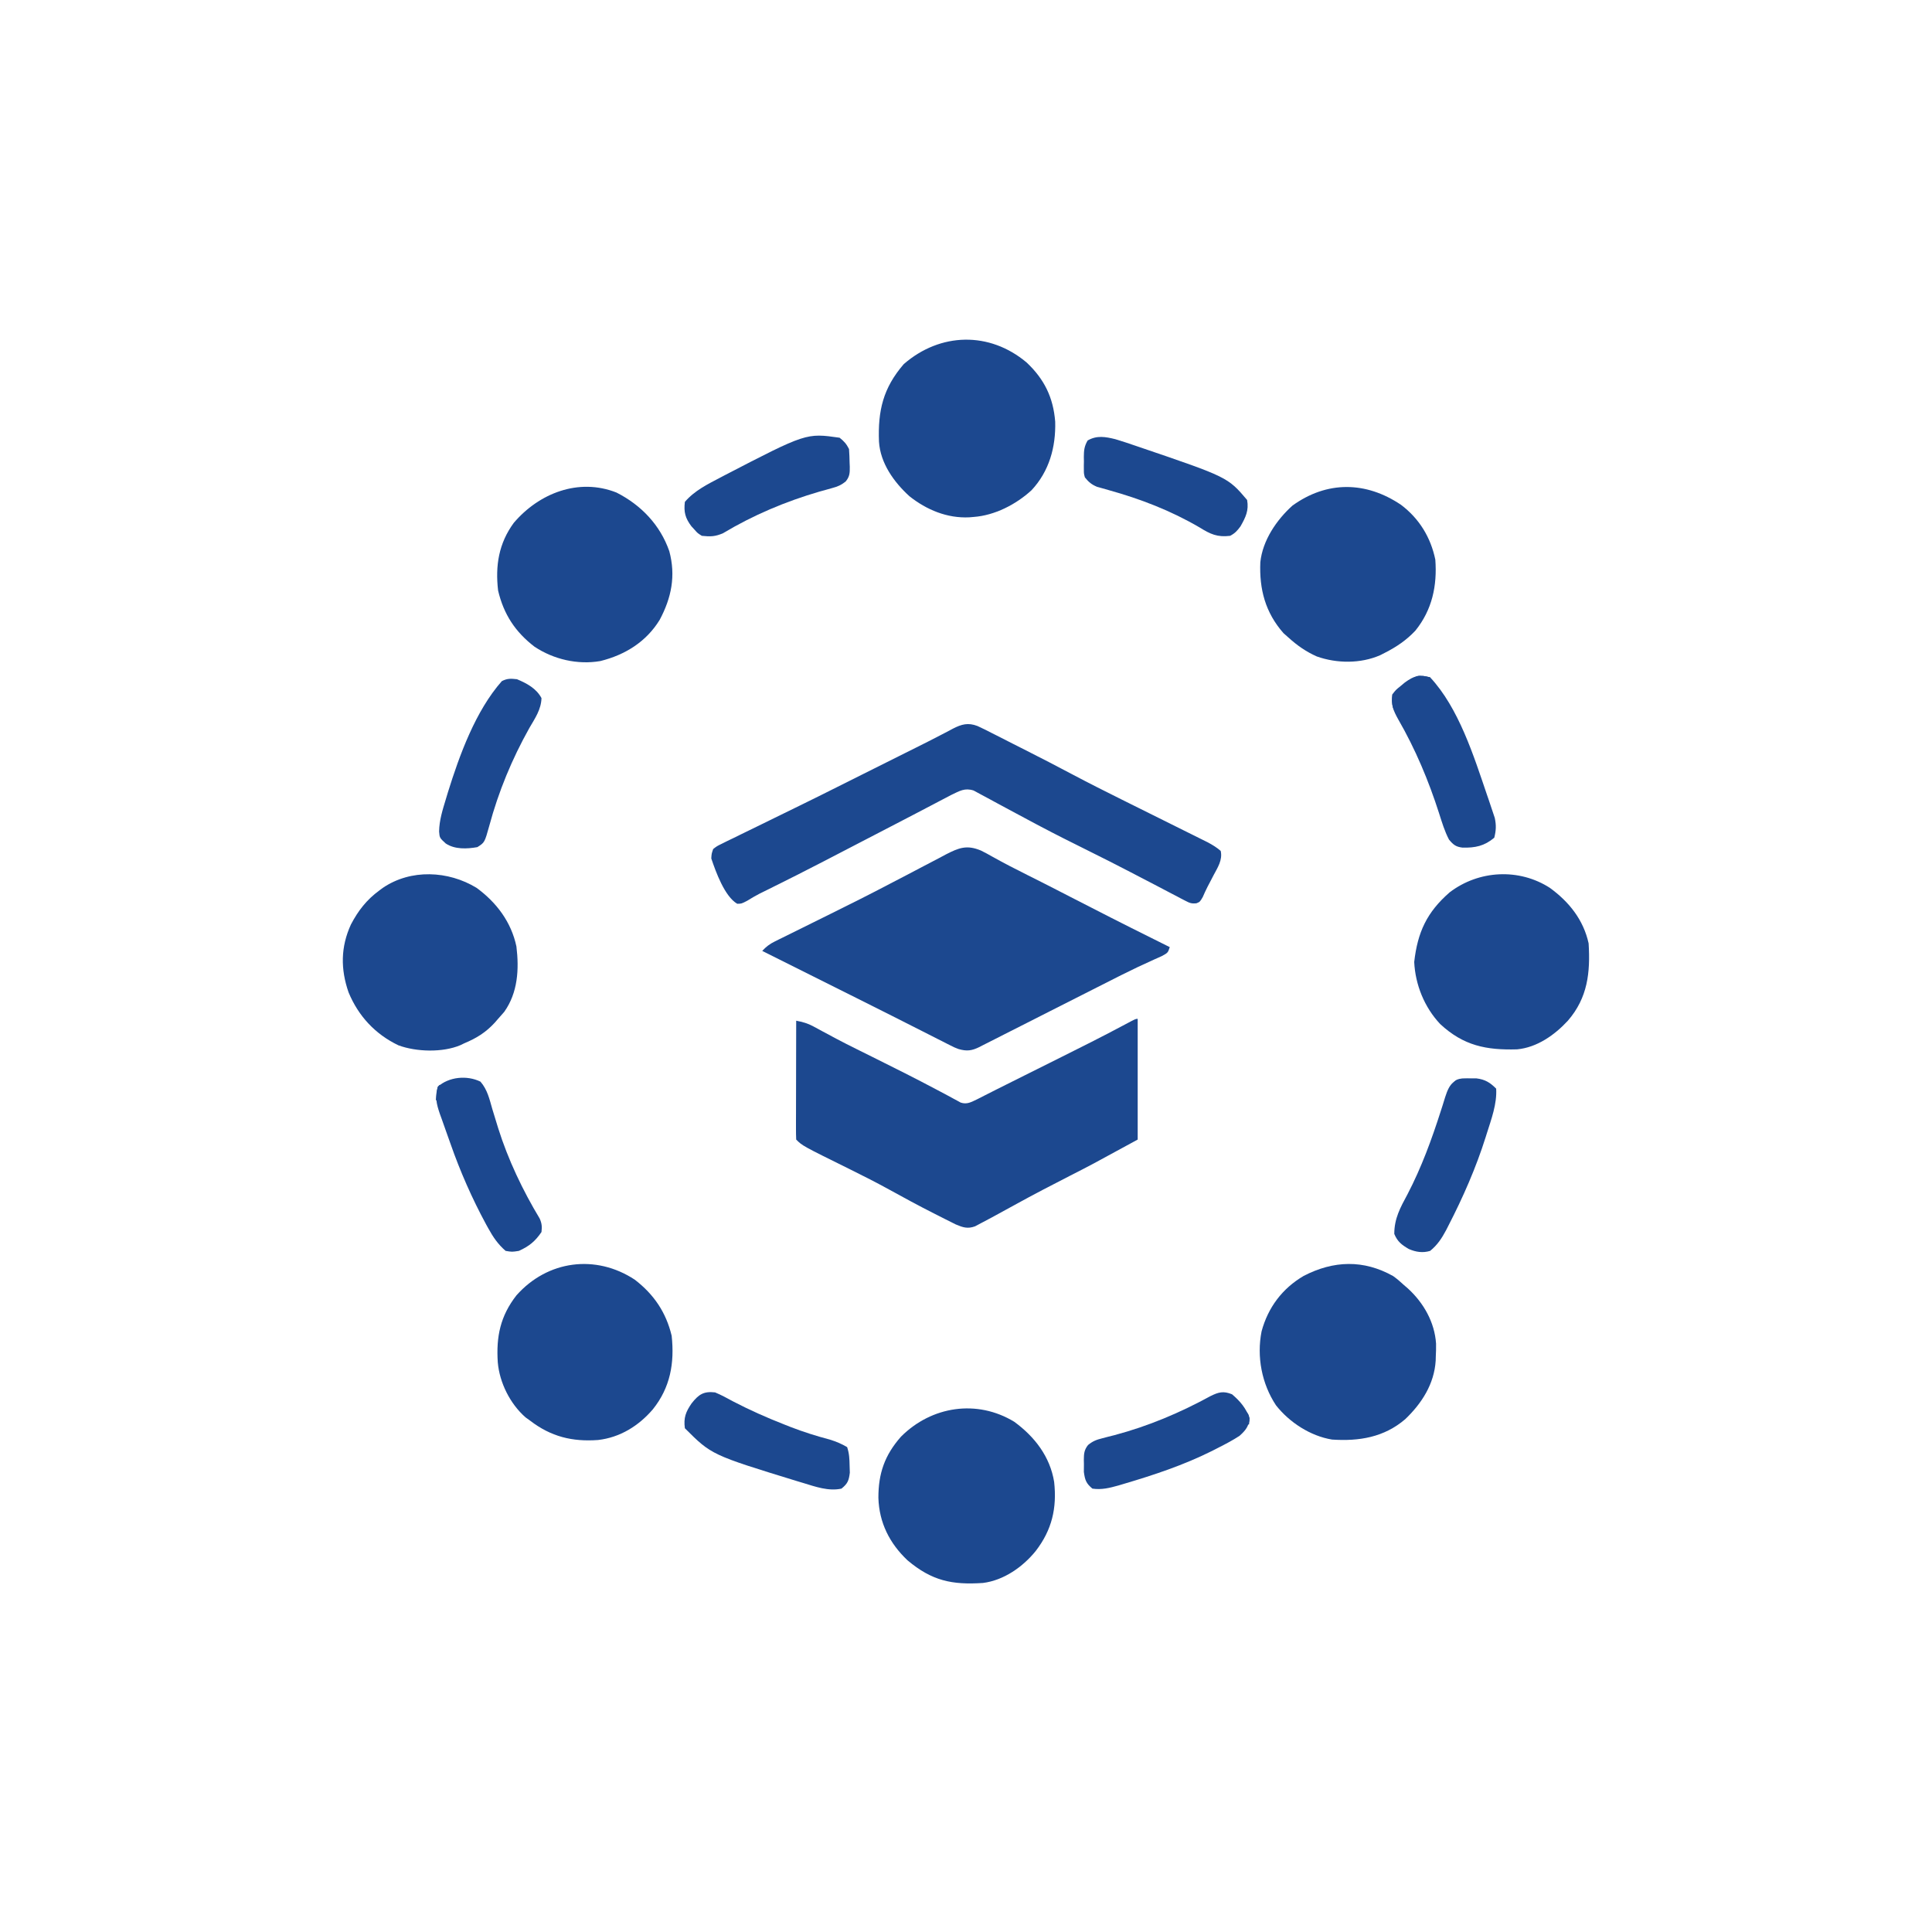
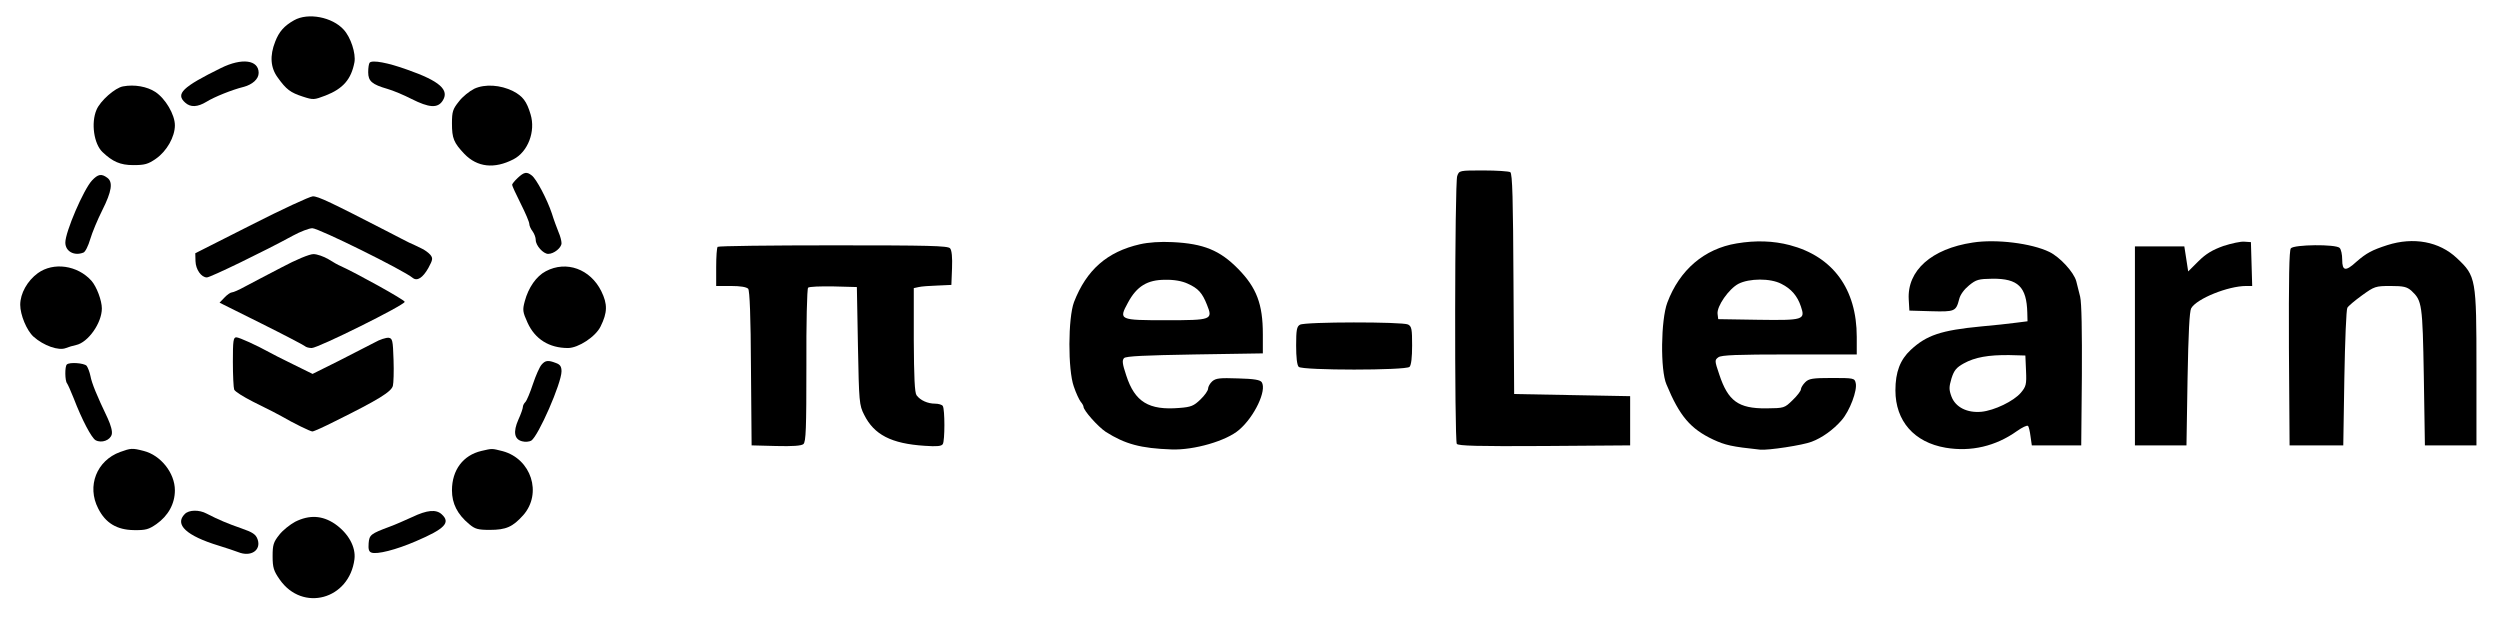
- <svg xmlns="http://www.w3.org/2000/svg" height="1024" version="1.1" width="1024">
-   <path d="M0 0 C337.92 0 675.84 0 1024 0 C1024 337.92 1024 675.84 1024 1024 C686.08 1024 348.16 1024 0 1024 C0 686.08 0 348.16 0 0 Z " fill="none" transform="translate(0,0)" />
-   <path d="M0 0 C0.82 0.615 1.64 1.23 2.484 1.863 C17.436 13.448 30.976 27.648 42 43 C43.158 44.576 43.158 44.576 44.34 46.184 C50.243 54.428 55.209 63.077 60 72 C60.607 73.107 61.214 74.215 61.84 75.355 C87.477 124.014 90.991 183.605 75.039 235.801 C65.753 264.697 51.899 291.012 32 314 C31.306 314.804 30.613 315.609 29.898 316.438 C20.054 327.607 9.685 337.82 -2.269 346.709 C-3.934 347.951 -5.578 349.216 -7.223 350.484 C-23.119 362.523 -41.23 371.429 -60 378 C-60.877 378.308 -61.753 378.616 -62.657 378.933 C-99.135 391.456 -140.238 395.205 -178 386 C-179.296 385.695 -179.296 385.695 -180.619 385.384 C-186.126 384.073 -191.571 382.601 -197 381 C-198.024 380.706 -199.047 380.412 -200.102 380.109 C-253.565 363.543 -299.096 323.154 -325 274 C-325.394 273.26 -325.788 272.52 -326.193 271.758 C-352.139 222.29 -357.414 162.842 -341.234 109.475 C-323.436 53.158 -284.405 5.637 -231.891 -21.688 C-157.776 -59.186 -65.617 -51.779 0 0 Z " fill="none" transform="translate(645,340)" />
-   <path d="M0 0 C2.069 1.004 4.056 2.1 6.051 3.243 C12.116 6.629 18.262 9.811 24.482 12.901 C29.799 15.546 35.091 18.235 40.371 20.95 C41.165 21.358 41.959 21.766 42.777 22.186 C44.409 23.026 46.041 23.865 47.672 24.705 C61.726 31.935 75.796 39.124 89.957 46.141 C93.326 47.813 96.688 49.497 100.051 51.18 C99.051 54.18 99.051 54.18 95.797 55.942 C94.366 56.595 92.929 57.236 91.489 57.868 C85.861 60.388 80.304 63.024 74.792 65.789 C73.745 66.313 73.745 66.313 72.677 66.848 C66.244 70.075 59.828 73.336 53.415 76.601 C47.91 79.402 42.398 82.187 36.885 84.971 C32.714 87.077 28.547 89.189 24.386 91.314 C20.316 93.393 16.238 95.456 12.154 97.508 C10.61 98.288 9.069 99.073 7.53 99.864 C5.39 100.963 3.241 102.042 1.088 103.116 C0.461 103.444 -0.165 103.772 -0.811 104.109 C-4.947 106.139 -7.528 106.445 -11.949 105.18 C-14.081 104.355 -14.081 104.355 -16.048 103.358 C-16.797 102.983 -17.546 102.609 -18.317 102.223 C-19.111 101.816 -19.905 101.409 -20.722 100.989 C-21.564 100.565 -22.405 100.142 -23.272 99.706 C-25.96 98.351 -28.642 96.985 -31.324 95.618 C-33.088 94.726 -34.852 93.835 -36.617 92.944 C-40.089 91.191 -43.558 89.434 -47.026 87.674 C-53.388 84.448 -59.769 81.26 -66.152 78.077 C-68.981 76.665 -71.809 75.251 -74.636 73.837 C-76.197 73.056 -76.197 73.056 -77.79 72.26 C-90.51 65.9 -103.229 59.54 -115.949 53.18 C-113.913 50.984 -112.054 49.548 -109.374 48.223 C-108.665 47.868 -107.956 47.514 -107.226 47.149 C-106.46 46.774 -105.695 46.399 -104.906 46.012 C-104.105 45.614 -103.303 45.215 -102.478 44.805 C-99.909 43.529 -97.335 42.261 -94.761 40.993 C-93.08 40.159 -91.398 39.326 -89.717 38.491 C-86.393 36.842 -83.067 35.196 -79.741 33.551 C-69.129 28.304 -58.547 23.014 -48.074 17.493 C-45.099 15.943 -42.122 14.396 -39.145 12.849 C-36.928 11.692 -34.716 10.527 -32.507 9.355 C-29.018 7.507 -25.516 5.686 -22.011 3.868 C-20.928 3.286 -19.845 2.705 -18.729 2.105 C-11.729 -1.487 -7.522 -3.163 0 0 Z " fill="#1C488F" transform="translate(519.949,450.8196)" />
-   <path d="M0 0 C0 21.12 0 42.24 0 64 C-24.865 77.563 -24.865 77.563 -35.652 83.058 C-45.53 88.093 -55.348 93.216 -65.062 98.562 C-68.374 100.378 -71.686 102.191 -75 104 C-75.726 104.396 -76.451 104.793 -77.199 105.201 C-79.146 106.255 -81.101 107.287 -83.062 108.312 C-84.105 108.866 -85.148 109.419 -86.223 109.988 C-90.128 111.411 -92.654 110.57 -96.422 108.975 C-97.261 108.554 -98.1 108.133 -98.965 107.699 C-99.918 107.223 -100.871 106.747 -101.854 106.256 C-102.871 105.738 -103.889 105.221 -104.938 104.688 C-106.003 104.151 -107.068 103.614 -108.166 103.061 C-116.099 99.036 -123.911 94.816 -131.694 90.509 C-138.501 86.762 -145.407 83.253 -152.375 79.812 C-177.693 67.307 -177.693 67.307 -181 64 C-181.094 62.036 -181.117 60.069 -181.114 58.103 C-181.113 56.842 -181.113 55.581 -181.113 54.281 C-181.108 52.895 -181.103 51.508 -181.098 50.121 C-181.096 48.71 -181.094 47.299 -181.093 45.888 C-181.09 42.168 -181.08 38.447 -181.069 34.727 C-181.058 30.933 -181.054 27.139 -181.049 23.346 C-181.038 15.897 -181.021 8.449 -181 1 C-177.624 1.631 -174.941 2.362 -171.918 4.004 C-171.16 4.411 -170.401 4.817 -169.62 5.236 C-168.817 5.674 -168.015 6.112 -167.188 6.562 C-165.469 7.483 -163.751 8.402 -162.031 9.32 C-161.178 9.777 -160.325 10.234 -159.445 10.704 C-156.052 12.502 -152.627 14.231 -149.188 15.938 C-148.553 16.253 -147.919 16.568 -147.266 16.893 C-145.178 17.93 -143.089 18.965 -141 20 C-129.381 25.762 -117.793 31.564 -106.341 37.652 C-104.92 38.407 -103.497 39.159 -102.071 39.906 C-100.648 40.658 -99.234 41.426 -97.827 42.208 C-96.78 42.772 -96.78 42.772 -95.711 43.348 C-95.093 43.689 -94.474 44.031 -93.837 44.383 C-90.427 45.528 -88.174 44.081 -85.017 42.605 C-83.797 41.988 -82.579 41.367 -81.363 40.742 C-79.92 40.011 -78.477 39.28 -77.034 38.55 C-76.235 38.144 -75.436 37.739 -74.613 37.321 C-69.664 34.819 -64.695 32.355 -59.73 29.883 C-57.499 28.77 -55.268 27.656 -53.037 26.543 C-49.616 24.835 -46.194 23.128 -42.771 21.423 C-30.617 15.369 -18.484 9.293 -6.51 2.887 C-1.098 0 -1.098 0 0 0 Z " fill="#1C488F" transform="translate(603,540)" />
-   <path d="M0 0 C2.526 1.151 4.989 2.39 7.456 3.663 C8.379 4.127 9.302 4.592 10.253 5.071 C13.208 6.562 16.154 8.069 19.1 9.577 C21.032 10.553 22.963 11.529 24.895 12.503 C33.568 16.887 42.2 21.34 50.78 25.901 C59.325 30.435 67.97 34.762 76.628 39.073 C77.324 39.42 78.021 39.767 78.739 40.124 C85.26 43.372 91.785 46.615 98.311 49.853 C101.92 51.644 105.528 53.439 109.134 55.237 C110.494 55.914 111.856 56.59 113.218 57.264 C115.109 58.2 116.998 59.141 118.885 60.083 C119.956 60.614 121.027 61.146 122.13 61.694 C124.613 63.039 126.786 64.347 128.913 66.202 C129.987 71.024 127.295 74.999 125.1 79.139 C124.744 79.83 124.388 80.52 124.02 81.231 C123.319 82.588 122.611 83.942 121.895 85.291 C120.995 87.042 120.193 88.841 119.401 90.643 C117.913 93.202 117.913 93.202 116.054 93.96 C113.488 94.25 112.442 93.817 110.171 92.626 C109.446 92.253 108.722 91.881 107.975 91.497 C107.194 91.08 106.413 90.663 105.608 90.233 C104.785 89.806 103.962 89.379 103.113 88.939 C100.416 87.538 97.727 86.12 95.038 84.702 C92.239 83.243 89.437 81.788 86.636 80.333 C84.754 79.356 82.874 78.377 80.994 77.396 C73.501 73.491 65.962 69.686 58.392 65.933 C50 61.774 41.629 57.584 33.35 53.202 C32.643 52.83 31.935 52.457 31.206 52.073 C27.591 50.166 23.985 48.244 20.395 46.29 C17.13 44.513 13.855 42.756 10.573 41.01 C9.268 40.31 7.967 39.603 6.67 38.888 C4.848 37.886 3.013 36.909 1.175 35.936 C0.112 35.361 -0.95 34.786 -2.045 34.193 C-6.769 32.654 -9.511 34.458 -13.818 36.492 C-14.746 36.979 -15.674 37.466 -16.63 37.968 C-17.689 38.521 -18.749 39.073 -19.84 39.643 C-20.974 40.24 -22.107 40.837 -23.275 41.452 C-24.479 42.082 -25.683 42.712 -26.888 43.341 C-29.387 44.646 -31.885 45.954 -34.382 47.263 C-40.066 50.24 -45.765 53.189 -51.462 56.139 C-53.706 57.302 -55.949 58.465 -58.192 59.628 C-59.881 60.503 -59.881 60.503 -61.604 61.396 C-64.584 62.941 -67.563 64.488 -70.542 66.036 C-73.619 67.635 -76.697 69.231 -79.775 70.827 C-80.377 71.139 -80.979 71.451 -81.599 71.773 C-91.158 76.725 -100.761 81.581 -110.414 86.347 C-111.324 86.798 -112.235 87.249 -113.173 87.714 C-114.021 88.133 -114.869 88.553 -115.742 88.985 C-117.896 90.103 -119.939 91.319 -122.001 92.596 C-125.087 94.202 -125.087 94.202 -127.345 94.218 C-134.04 90.315 -138.725 77.213 -141.087 70.202 C-140.939 67.692 -140.939 67.692 -140.087 65.202 C-138.1 63.667 -138.1 63.667 -135.454 62.375 C-134.465 61.88 -133.475 61.386 -132.456 60.877 C-131.374 60.359 -130.292 59.841 -129.177 59.307 C-128.062 58.756 -126.947 58.205 -125.799 57.638 C-122.82 56.169 -119.835 54.717 -116.846 53.272 C-113.867 51.828 -110.899 50.365 -107.929 48.903 C-103.347 46.651 -98.762 44.407 -94.172 42.172 C-87.509 38.925 -80.877 35.62 -74.255 32.29 C-69.702 30.004 -65.144 27.729 -60.587 25.452 C-58.524 24.421 -56.462 23.39 -54.4 22.358 C-50.191 20.254 -45.983 18.15 -41.775 16.046 C-40.746 15.531 -39.718 15.017 -38.659 14.487 C-36.629 13.473 -34.598 12.459 -32.566 11.448 C-28.103 9.224 -23.652 6.986 -19.235 4.671 C-18.505 4.292 -17.775 3.913 -17.023 3.523 C-15.703 2.837 -14.389 2.142 -13.081 1.435 C-8.447 -0.959 -4.988 -1.907 0 0 Z " fill="#1C488F" transform="translate(518.087,384.798)" />
-   <path d="M0 0 C9.373 8.819 14.133 18.551 15.152 31.359 C15.52 44.832 12.002 57.625 2.625 67.688 C-5.601 75.244 -16.909 81.074 -28.125 81.875 C-28.849 81.938 -29.574 82.001 -30.32 82.066 C-42.102 82.654 -52.994 78.116 -62.125 70.875 C-70.343 63.384 -77.524 53.382 -78.246 41.958 C-78.868 25.607 -76.097 13.581 -65.125 0.875 C-45.785 -15.957 -19.666 -16.561 0 0 Z " fill="#1C488F" transform="translate(544.125,192.125)" />
-   <path d="M0 0 C2.017 1.432 3.788 2.959 5.594 4.648 C6.341 5.296 7.089 5.943 7.859 6.609 C16.146 14.21 21.98 24.433 22.738 35.82 C22.782 38.109 22.712 40.363 22.594 42.648 C22.576 43.357 22.558 44.066 22.539 44.797 C21.778 57.2 15.15 67.466 6.406 75.836 C-4.841 85.474 -18.03 87.609 -32.406 86.648 C-43.867 84.772 -54.945 77.576 -62.094 68.508 C-69.667 57.071 -72.39 42.706 -69.746 29.301 C-66.323 16.629 -58.771 6.556 -47.41 -0.109 C-31.598 -8.282 -15.677 -8.806 0 0 Z " fill="#1C488F" transform="translate(738.4062,676.3516)" />
-   <path d="M0 0 C10.115 7.78 16.599 17.311 19.562 29.75 C21.121 44.209 18.839 57.204 9.562 68.75 C2.038 77.513 -7.787 83.636 -19.446 84.982 C-33.139 85.981 -44.417 83.211 -55.438 74.75 C-56.251 74.163 -57.064 73.577 -57.902 72.973 C-66.097 65.788 -71.675 54.583 -72.604 43.815 C-73.495 30.21 -71.274 19.274 -62.695 8.289 C-46.221 -10.237 -20.715 -13.63 0 0 Z " fill="#1C488F" transform="translate(336.4375,678.25)" />
-   <path d="M0 0 C10.814 7.916 18.957 18.455 21.133 31.867 C22.658 45.742 19.984 57.274 11.414 68.426 C4.609 76.881 -5.549 84.044 -16.586 85.426 C-33.031 86.534 -43.714 84.274 -56.586 73.426 C-66.078 64.466 -71.627 53.477 -72.018 40.338 C-72.052 27.427 -68.714 17.698 -60.023 7.863 C-43.826 -8.334 -19.731 -12.011 0 0 Z " fill="#1C488F" transform="translate(537.5859,753.5742)" />
-   <path d="M0 0 C10.198 7.427 17.807 16.923 20.551 29.426 C21.501 44.871 20.084 58.276 9.551 70.426 C2.59 77.966 -6.784 84.623 -17.359 85.603 C-33.73 86.069 -45.774 83.673 -58.137 72.176 C-66.44 63.334 -71.294 51.465 -71.887 39.301 C-70.098 23.462 -65.169 12.902 -53.098 2.375 C-37.584 -9.424 -16.311 -10.484 0 0 Z " fill="#1C488F" transform="translate(821.4492,470.5742)" />
-   <path d="M0 0 C10.558 7.729 18.394 18.104 21.129 31.086 C22.595 43.12 21.903 55.572 14.664 65.738 C13.607 66.99 12.523 68.219 11.414 69.426 C10.816 70.114 10.218 70.802 9.602 71.512 C4.817 76.701 -0.104 79.723 -6.586 82.426 C-7.247 82.745 -7.909 83.065 -8.59 83.395 C-18.017 87.38 -31.911 86.97 -41.426 83.461 C-53.739 77.56 -62.635 67.96 -67.844 55.391 C-72.117 43.095 -72.045 31.31 -66.586 19.426 C-62.732 12.069 -58.28 6.352 -51.586 1.426 C-50.948 0.954 -50.31 0.482 -49.652 -0.004 C-34.857 -10.066 -15.004 -9.134 0 0 Z " fill="#1C488F" transform="translate(252.5859,470.5742)" />
-   <path d="M0 0 C9.663 7.295 15.744 17.252 18.188 29.062 C19.213 42.906 16.514 55.671 7.621 66.688 C2.894 71.73 -2.417 75.323 -8.562 78.438 C-9.371 78.853 -10.179 79.268 -11.012 79.695 C-21.406 84.248 -34.008 84.134 -44.625 80.375 C-50.297 77.85 -54.974 74.593 -59.562 70.438 C-60.47 69.633 -61.377 68.829 -62.312 68 C-71.932 57.045 -75.154 44.738 -74.562 30.438 C-73.351 18.856 -66.002 8.05 -57.562 0.438 C-39.269 -12.793 -18.594 -12.524 0 0 Z " fill="#1C488F" transform="translate(742.5625,267.5625)" />
-   <path d="M0 0 C13.069 6.627 23.152 17.181 27.996 31.078 C31.497 44.116 29.145 55.77 22.898 67.469 C15.763 79.109 4.579 86.044 -8.562 89.312 C-20.563 91.388 -33.317 88.451 -43.477 81.684 C-53.67 73.854 -59.781 64.511 -62.75 51.938 C-64.278 38.754 -62.429 26.968 -54.438 16.062 C-41.086 0.39 -20.092 -7.948 0 0 Z " fill="#1C488F" transform="translate(326.75,261.0625)" />
-   <path d="M0 0 C1.808 0.002 1.808 0.002 3.652 0.004 C8.244 0.588 10.83 2.205 14.062 5.438 C14.549 13.477 11.509 21.581 9.125 29.125 C8.828 30.071 8.828 30.071 8.526 31.037 C3.375 47.379 -3.416 62.837 -11.25 78.062 C-11.646 78.839 -12.043 79.615 -12.451 80.415 C-14.758 84.756 -17.064 88.285 -20.938 91.438 C-24.837 92.628 -28.519 92.052 -32.227 90.445 C-36.026 88.221 -38.22 86.562 -39.938 82.438 C-39.938 74.26 -36.762 68.52 -32.938 61.438 C-25.481 47.099 -20.109 32.377 -15.195 17.012 C-14.927 16.181 -14.659 15.35 -14.383 14.494 C-13.896 12.972 -13.422 11.446 -12.963 9.916 C-10.568 2.308 -8.047 -0.129 0 0 Z " fill="#1C488F" transform="translate(778.9375,571.5625)" />
-   <path d="M0 0 C15.161 16.205 23.168 41.831 30.188 62.438 C30.438 63.16 30.689 63.882 30.947 64.626 C31.663 66.702 32.356 68.785 33.043 70.871 C33.445 72.077 33.848 73.283 34.262 74.525 C35.09 78.425 34.962 81.141 34 85 C28.749 89.434 23.874 90.404 17.18 90.262 C13.619 89.834 12.289 88.747 10 86 C7.693 81.607 6.27 76.867 4.77 72.152 C-0.788 54.778 -7.82 38.019 -16.952 22.201 C-19.482 17.671 -20.887 14.327 -20 9 C-18.172 6.637 -18.172 6.637 -15.75 4.688 C-14.961 4.031 -14.172 3.375 -13.359 2.699 C-8.55 -0.765 -5.935 -1.59 0 0 Z " fill="#1C488F" transform="translate(758,359)" />
-   <path d="M0 0 C3.684 4.248 4.749 9.181 6.285 14.52 C6.981 16.803 7.68 19.086 8.383 21.367 C8.719 22.467 9.056 23.567 9.403 24.7 C14.6 41.241 22.434 57.713 31.387 72.551 C32.546 75.152 32.672 76.887 32.348 79.707 C29.041 84.618 25.746 87.287 20.348 89.707 C16.723 90.27 16.723 90.27 13.348 89.707 C9.331 86.26 6.679 82.368 4.16 77.77 C3.781 77.086 3.403 76.402 3.012 75.697 C-4.416 62.001 -10.757 47.598 -15.889 32.887 C-16.449 31.287 -17.02 29.691 -17.596 28.098 C-18.611 25.286 -19.603 22.466 -20.59 19.645 C-21.069 18.323 -21.069 18.323 -21.557 16.974 C-23.304 11.863 -24.182 8.08 -22.652 2.707 C-16.688 -2.579 -7.183 -3.502 0 0 Z " fill="#1C488F" transform="translate(254.6523,573.293)" />
-   <path d="M0 0 C5.235 2.186 10.248 4.872 13 10 C12.822 16.096 9.532 20.748 6.562 25.875 C-2.671 42.357 -9.742 59.444 -14.669 77.691 C-17.14 86.564 -17.14 86.564 -21 89 C-26.515 89.969 -32.929 90.273 -37.75 87.062 C-40.993 84.09 -40.993 84.09 -41.27 80.715 C-41.181 74.748 -39.401 69.236 -37.688 63.562 C-37.333 62.382 -36.978 61.201 -36.613 59.985 C-30.475 40.258 -21.94 16.746 -8 1 C-5.051 -0.474 -3.308 -0.361 0 0 Z " fill="#1C488F" transform="translate(274,360)" />
-   <path d="M0 0 C2.365 1.867 3.66 3.321 5 6 C5.177 8.476 5.277 10.897 5.312 13.375 C5.356 14.384 5.356 14.384 5.4 15.414 C5.442 18.657 5.363 20.549 3.298 23.115 C0.77 25.189 -1.057 25.91 -4.199 26.754 C-5.747 27.191 -5.747 27.191 -7.327 27.637 C-8.99 28.095 -8.99 28.095 -10.688 28.562 C-28.621 33.791 -45.776 41.028 -61.816 50.637 C-65.996 52.427 -68.473 52.484 -73 52 C-75.242 50.609 -75.242 50.609 -76.875 48.75 C-77.429 48.147 -77.984 47.543 -78.555 46.922 C-81.776 42.638 -82.665 39.417 -82 34 C-76.818 27.975 -69.92 24.641 -63 21 C-62.387 20.676 -61.773 20.353 -61.142 20.019 C-17.662 -2.523 -17.662 -2.523 0 0 Z " fill="#1C488F" transform="translate(445,232)" />
-   <path d="M0 0 C3.653 1.093 7.261 2.288 10.863 3.537 C11.515 3.758 12.168 3.98 12.84 4.208 C59.583 20.127 59.583 20.127 69.863 32.224 C70.857 37.855 69.05 41.438 66.348 46.208 C64.618 48.557 63.456 49.849 60.863 51.224 C54.076 52.068 50.355 50.317 44.676 46.787 C29.359 37.837 13.47 31.721 -3.607 26.962 C-4.66 26.66 -5.712 26.359 -6.797 26.048 C-7.732 25.791 -8.666 25.534 -9.629 25.27 C-12.588 24.036 -14.144 22.727 -16.137 20.224 C-16.654 18.273 -16.654 18.273 -16.668 16.255 C-16.673 15.519 -16.678 14.783 -16.684 14.025 C-16.668 13.266 -16.653 12.506 -16.637 11.724 C-16.652 10.965 -16.668 10.206 -16.684 9.423 C-16.659 5.925 -16.444 3.754 -14.668 0.693 C-9.811 -2.125 -5.215 -1.29 0 0 Z " fill="#1C488F" transform="translate(591.1367,232.7759)" />
-   <path d="M0 0 C3.334 1.367 6.458 3.099 9.625 4.812 C18.397 9.376 27.294 13.329 36.5 16.938 C37.631 17.385 38.763 17.833 39.928 18.294 C46.805 20.951 53.695 23.139 60.826 25.01 C64.14 26.044 67.011 27.231 70 29 C71.145 32.436 71.24 35.254 71.312 38.875 C71.369 40.696 71.369 40.696 71.426 42.555 C70.907 46.75 70.3 48.334 67 51 C60.171 52.496 53.172 49.982 46.688 48 C45.64 47.686 44.593 47.372 43.513 47.049 C-1.893 33.107 -1.893 33.107 -16 19 C-16.776 13.457 -15.493 10.244 -12.422 5.801 C-8.675 1.056 -6.058 -0.695 0 0 Z " fill="#1C488F" transform="translate(379,738)" />
-   <path d="M0 0 C4.325 3.672 7.402 7.32 9.312 12.688 C8.902 17.034 7.15 19.171 4 22 C0.391 24.387 -3.393 26.356 -7.25 28.312 C-8.352 28.877 -9.455 29.442 -10.591 30.024 C-25.662 37.552 -41.496 42.804 -57.625 47.562 C-58.472 47.814 -59.318 48.066 -60.19 48.326 C-64.851 49.636 -69.135 50.715 -74 50 C-77.353 47.218 -77.935 45.471 -78.531 41.152 C-78.542 39.747 -78.531 38.342 -78.5 36.938 C-78.515 36.23 -78.531 35.523 -78.547 34.795 C-78.522 31.513 -78.38 29.475 -76.3 26.875 C-73.728 24.778 -71.871 24.095 -68.668 23.289 C-67.63 23.017 -66.591 22.745 -65.521 22.465 C-64.421 22.188 -63.321 21.911 -62.188 21.625 C-44.317 16.863 -27.602 9.802 -11.375 0.938 C-7.127 -1.151 -4.574 -1.863 0 0 Z " fill="#1C488F" transform="translate(653,739)" />
-   <path d="M0 0 C0.33 0.66 0.66 1.32 1 2 C-1 5 -1 5 -2.953 5.398 C-8.064 5.346 -11.528 4.752 -16 2 C-15.34 1.67 -14.68 1.34 -14 1 C-13.34 1.33 -12.68 1.66 -12 2 C-9.89 2.197 -9.89 2.197 -7.562 2.188 C-6.389 2.209 -6.389 2.209 -5.191 2.23 C-2.708 2.141 -2.708 2.141 0 0 Z " fill="none" transform="translate(761,660)" />
-   <path d="M0 0 C1.609 0.34 1.609 0.34 3.25 0.688 C2.92 1.347 2.59 2.007 2.25 2.688 C-1.05 2.688 -4.35 2.688 -7.75 2.688 C-3.75 -0.312 -3.75 -0.312 0 0 Z " fill="#1C488F" transform="translate(754.75,358.3125)" />
-   <path d="M0 0 C3.938 3.323 3.938 3.323 4.25 6.75 C4.168 7.492 4.085 8.235 4 9 C3.01 9 2.02 9 1 9 C0.67 6.03 0.34 3.06 0 0 Z " fill="#1C488F" transform="translate(658,746)" />
-   <path d="M0 0 C4.234 1.311 8.074 2.944 12 5 C7.808 6.397 5.893 4.84 2 3 C1.34 2.67 0.68 2.34 0 2 C0 1.34 0 0.68 0 0 Z " fill="#1C488F" transform="translate(635,250)" />
-   <path d="M0 0 C1.079 0.046 2.158 0.093 3.27 0.141 C4.356 0.177 5.443 0.213 6.562 0.25 C7.394 0.296 8.225 0.343 9.082 0.391 C9.082 0.721 9.082 1.051 9.082 1.391 C8.418 1.44 7.754 1.489 7.07 1.539 C0.371 2.102 0.371 2.102 -5.918 4.391 C-4.207 1.341 -3.551 0.475 0 0 Z " fill="#1C488F" transform="translate(774.918,571.6094)" />
-   <path d="M0 0 C0.66 0.33 1.32 0.66 2 1 C2 1.66 2 2.32 2 3 C1.34 3 0.68 3 0 3 C-0.268 3.928 -0.536 4.856 -0.812 5.812 C-1.911 8.762 -2.624 10.056 -5 12 C-3.689 7.766 -2.056 3.926 0 0 Z " fill="none" transform="translate(354,318)" />
-   <path d="M0 0 C0.99 0.66 1.98 1.32 3 2 C2.01 2.33 1.02 2.66 0 3 C0 4.98 0 6.96 0 9 C-0.66 8.67 -1.32 8.34 -2 8 C-1.125 1.125 -1.125 1.125 0 0 Z " fill="#1C488F" transform="translate(233,575)" />
-   <path d="M0 0 C0.66 0.33 1.32 0.66 2 1 C2 2.65 2 4.3 2 6 C1.34 6 0.68 6 0 6 C0 7.65 0 9.3 0 11 C-0.33 11 -0.66 11 -1 11 C-1.125 3.375 -1.125 3.375 0 0 Z " fill="none" transform="translate(727,543)" />
-   <path d="M0 0 C1.63 0.014 1.63 0.014 3.293 0.027 C4.124 0.039 4.956 0.051 5.812 0.062 C5.812 0.393 5.812 0.723 5.812 1.062 C4.764 1.136 4.764 1.136 3.695 1.211 C2.785 1.286 1.875 1.36 0.938 1.438 C0.033 1.507 -0.872 1.577 -1.805 1.648 C-4.367 1.858 -4.367 1.858 -6.188 4.062 C-6.188 3.402 -6.188 2.743 -6.188 2.062 C-7.178 1.732 -8.168 1.403 -9.188 1.062 C-5.902 -0.033 -3.451 -0.037 0 0 Z " fill="#1C488F" transform="translate(309.1875,258.9375)" />
-   <path d="M0 0 C0.66 0.33 1.32 0.66 2 1 C0.875 2.938 0.875 2.938 -1 5 C-4.188 5.75 -4.188 5.75 -7 6 C-4.743 3.665 -2.719 1.813 0 0 Z " fill="none" transform="translate(634,692)" />
-   <path d="M0 0 C0.66 0.66 1.32 1.32 2 2 C0.35 3.32 -1.3 4.64 -3 6 C-3.66 5.67 -4.32 5.34 -5 5 C-3.35 3.35 -1.7 1.7 0 0 Z " fill="none" transform="translate(262,541)" />
-   <path d="M0 0 C0.99 1.485 0.99 1.485 2 3 C1.67 3.66 1.34 4.32 1 5 C1.66 5 2.32 5 3 5 C3 6.98 3 8.96 3 11 C0.397 8.288 0.005 7.109 -0.188 3.25 C-0.126 2.178 -0.064 1.105 0 0 Z " fill="#1C488F" transform="translate(738,368)" />
-   <path d="M0 0 C0.99 0.33 1.98 0.66 3 1 C0.03 3.475 0.03 3.475 -3 6 C-2.427 3.133 -2.139 2.139 0 0 Z " fill="none" transform="translate(353,364)" />
+ <svg xmlns="http://www.w3.org/2000/svg" width="173" height="43" xml:space="preserve" overflow="hidden">
+   <g transform="translate(-575 -395)">
+     <path d="M29.832 81.31C29.151 80.925 28.796 80.525 28.53 79.829 28.145 78.852 28.204 78.023 28.707 77.342 29.299 76.513 29.581 76.306 30.439 76.025 31.165 75.788 31.209 75.802 31.994 76.099 33.208 76.572 33.771 77.224 33.993 78.408 34.096 79.015 33.741 80.126 33.252 80.659 32.468 81.532 30.795 81.858 29.832 81.31Z" transform="matrix(1.00398 0 0 -1 565.4 477.712)" />
+     <path d="M24.799 78.008C22.134 76.691 21.645 76.217 22.326 75.61 22.696 75.269 23.185 75.299 23.792 75.669 24.34 76.01 25.554 76.498 26.324 76.691 26.96 76.854 27.39 77.239 27.39 77.668 27.39 78.571 26.235 78.719 24.799 78.008Z" transform="matrix(1.00398 0 0 -1 565.4 477.712)" />
+     <path d="M35.044 78.379C34.985 78.319 34.94 78.023 34.94 77.712 34.94 77.091 35.207 76.868 36.273 76.558 36.643 76.454 37.383 76.143 37.931 75.862 39.13 75.255 39.722 75.21 40.063 75.728 40.566 76.484 39.87 77.105 37.635 77.89 36.288 78.379 35.236 78.571 35.044 78.379Z" transform="matrix(1.00398 0 0 -1 565.4 477.712)" />
+     <path d="M18.047 76.735C17.5 76.646 16.463 75.728 16.212 75.107 15.827 74.204 16.034 72.753 16.626 72.19 17.322 71.524 17.855 71.287 18.743 71.287 19.528 71.287 19.765 71.346 20.313 71.731 21.053 72.249 21.616 73.241 21.616 74.041 21.616 74.781 20.964 75.891 20.268 76.35 19.706 76.72 18.832 76.883 18.047 76.735Z" transform="matrix(1.00398 0 0 -1 565.4 477.712)" />
+     <path d="M42.254 76.572C41.928 76.409 41.44 76.025 41.188 75.684 40.773 75.166 40.714 74.988 40.714 74.174 40.714 73.138 40.833 72.841 41.573 72.057 42.461 71.139 43.631 71.006 44.949 71.687 45.955 72.205 46.488 73.626 46.133 74.796 45.866 75.699 45.6 76.054 44.919 76.409 44.06 76.839 42.994 76.913 42.254 76.572Z" transform="matrix(1.00398 0 0 -1 565.4 477.712)" />
+     <path d="M110.002 70.532C109.825 70.073 109.81 52.277 109.973 51.996 110.076 51.862 111.379 51.818 116.013 51.848L121.921 51.892 121.921 53.595 121.921 55.297 117.923 55.371 113.926 55.445 113.881 63.055C113.852 68.933 113.807 70.71 113.659 70.798 113.571 70.858 112.727 70.917 111.809 70.917 110.151 70.917 110.136 70.917 110.002 70.532Z" transform="matrix(1.00398 0 0 -1 565.4 477.712)" />
+     <path d="M45.245 70.399C45.037 70.206 44.86 69.984 44.86 69.925 44.86 69.851 45.126 69.273 45.452 68.622 45.778 67.971 46.044 67.349 46.044 67.216 46.044 67.097 46.148 66.86 46.266 66.712 46.385 66.549 46.488 66.283 46.488 66.105 46.488 65.72 47.006 65.143 47.347 65.143 47.747 65.143 48.265 65.572 48.265 65.883 48.265 66.046 48.176 66.386 48.058 66.653 47.954 66.919 47.732 67.497 47.599 67.941 47.273 68.918 46.533 70.339 46.207 70.576 45.866 70.843 45.689 70.813 45.245 70.399Z" transform="matrix(1.00398 0 0 -1 565.4 477.712)" />
+     <path d="M15.901 70.221C15.323 69.599 14.065 66.668 14.065 65.927 14.065 65.32 14.672 64.98 15.309 65.232 15.442 65.276 15.649 65.705 15.782 66.164 15.916 66.623 16.286 67.512 16.611 68.163 17.263 69.466 17.366 70.117 16.952 70.413 16.552 70.71 16.315 70.665 15.901 70.221Z" transform="matrix(1.00398 0 0 -1 565.4 477.712)" />
+     <path d="M26.871 67.141 23.022 65.187 23.037 64.639C23.052 64.062 23.437 63.514 23.822 63.514 24.058 63.514 27.834 65.35 29.744 66.401 30.262 66.683 30.869 66.919 31.091 66.919 31.52 66.919 37.368 64.018 38.005 63.485 38.316 63.233 38.701 63.485 39.086 64.166 39.397 64.743 39.411 64.847 39.219 65.084 39.1 65.217 38.819 65.439 38.568 65.543 38.331 65.661 37.961 65.839 37.753 65.927 37.561 66.031 36.924 66.342 36.347 66.653 32.364 68.711 31.476 69.14 31.12 69.125 30.898 69.111 28.988 68.222 26.871 67.141Z" transform="matrix(1.00398 0 0 -1 565.4 477.712)" />
+     <path d="M88.135 65.809C85.87 65.291 84.449 64.032 83.59 61.812 83.175 60.716 83.161 57.118 83.575 55.964 83.723 55.519 83.945 55.046 84.049 54.912 84.153 54.794 84.242 54.631 84.242 54.572 84.242 54.305 85.248 53.18 85.781 52.825 87.114 51.981 88.18 51.685 90.312 51.611 91.851 51.552 94.102 52.203 94.975 52.973 96.026 53.876 96.885 55.697 96.53 56.26 96.426 56.422 96.026 56.497 94.901 56.526 93.628 56.571 93.362 56.541 93.11 56.319 92.962 56.186 92.829 55.949 92.829 55.816 92.829 55.682 92.592 55.342 92.296 55.06 91.851 54.631 91.659 54.542 90.859 54.483 88.742 54.305 87.78 54.898 87.188 56.733 86.921 57.533 86.892 57.785 87.04 57.933 87.173 58.066 88.461 58.125 91.91 58.184L96.604 58.258 96.604 59.591C96.604 61.664 96.174 62.804 94.901 64.106 93.643 65.394 92.518 65.853 90.386 65.957 89.542 66.001 88.713 65.942 88.135 65.809ZM91.422 63.085C92.147 62.759 92.429 62.448 92.754 61.619 93.169 60.583 93.095 60.553 89.942 60.553 86.699 60.553 86.655 60.568 87.306 61.767 87.913 62.907 88.653 63.351 89.867 63.351 90.489 63.366 91.037 63.263 91.422 63.085Z" transform="matrix(1.00398 0 0 -1 565.4 477.712)" />
+     <path d="M129.264 65.868C127.028 65.498 125.326 64.032 124.482 61.767 124.038 60.583 123.993 57.104 124.423 56.112 125.326 53.92 126.081 53.032 127.65 52.292 128.479 51.907 128.923 51.803 130.878 51.596 131.426 51.537 133.839 51.907 134.431 52.144 135.142 52.41 135.926 52.973 136.489 53.624 137.052 54.261 137.599 55.712 137.466 56.215 137.392 56.541 137.333 56.556 135.837 56.556 134.475 56.556 134.239 56.511 133.987 56.26 133.824 56.097 133.691 55.875 133.691 55.771 133.691 55.667 133.439 55.327 133.113 55.016 132.551 54.468 132.536 54.468 131.292 54.453 129.382 54.439 128.672 54.957 128.065 56.793 127.739 57.755 127.739 57.799 128.006 57.992 128.213 58.14 129.264 58.184 132.906 58.184L137.54 58.184 137.54 59.398C137.54 62.715 135.897 64.965 132.921 65.75 131.796 66.046 130.582 66.09 129.264 65.868ZM132.343 63.07C133.025 62.73 133.454 62.226 133.691 61.501 134.002 60.583 133.883 60.538 130.745 60.583L127.991 60.627 127.946 60.997C127.887 61.516 128.716 62.715 129.382 63.07 130.123 63.455 131.588 63.47 132.343 63.07Z" transform="matrix(1.00398 0 0 -1 565.4 477.712)" />
+     <path d="M145.535 65.927C142.692 65.498 141.005 63.988 141.123 61.989L141.167 61.219 142.663 61.175C144.306 61.131 144.38 61.16 144.602 62.019 144.676 62.33 144.957 62.7 145.283 62.966 145.772 63.366 145.935 63.411 146.897 63.425 148.659 63.44 149.251 62.863 149.295 61.071L149.31 60.479 148.496 60.376C148.052 60.316 146.986 60.198 146.127 60.124 143.344 59.857 142.352 59.517 141.256 58.495 140.531 57.814 140.205 56.97 140.205 55.697 140.205 53.58 141.493 52.099 143.669 51.729 145.416 51.433 147.119 51.833 148.585 52.884 148.94 53.136 149.281 53.299 149.34 53.239 149.399 53.195 149.473 52.869 149.517 52.514L149.606 51.892 151.309 51.892 153.012 51.892 153.056 56.704C153.071 59.769 153.041 61.752 152.937 62.182 152.849 62.552 152.73 63.026 152.671 63.248 152.508 63.87 151.546 64.921 150.82 65.276 149.577 65.883 147.134 66.179 145.535 65.927ZM149.207 57.059C149.251 56.097 149.207 55.964 148.851 55.534 148.363 54.957 147.03 54.305 146.127 54.217 145.15 54.128 144.35 54.528 144.069 55.268 143.892 55.756 143.892 55.919 144.069 56.526 144.247 57.089 144.41 57.281 144.913 57.562 145.683 57.992 146.616 58.155 148.052 58.14L149.162 58.11 149.207 57.059Z" transform="matrix(1.00398 0 0 -1 565.4 477.712)" />
+     <path d="M162.813 65.691C162.072 65.424 161.613 65.158 161.095 64.639L160.384 63.929 160.251 64.802 160.118 65.661 158.415 65.661 156.713 65.661 156.713 58.777 156.713 51.892 158.489 51.892 160.266 51.892 160.34 56.482C160.399 59.709 160.473 61.16 160.592 61.382 160.977 62.048 163.138 62.922 164.382 62.922L164.796 62.922 164.752 64.447 164.708 65.957 164.263 65.987C164.027 66.016 163.36 65.868 162.813 65.691Z" transform="matrix(1.00398 0 0 -1 565.4 477.712)" />
+     <path d="M174.109 65.75C173.058 65.409 172.673 65.202 171.992 64.61 171.237 63.914 171 63.944 171 64.743 171 65.098 170.926 65.454 170.822 65.557 170.556 65.824 167.683 65.794 167.461 65.528 167.343 65.394 167.313 63.455 167.328 58.614L167.373 51.892 169.223 51.892 171.074 51.892 171.148 56.556C171.192 59.117 171.281 61.308 171.355 61.412 171.414 61.53 171.873 61.915 172.362 62.271 173.221 62.892 173.295 62.922 174.331 62.922 175.234 62.922 175.456 62.863 175.767 62.596 176.507 61.9 176.537 61.693 176.626 56.63L176.7 51.892 178.476 51.892 180.253 51.892 180.253 57.222C180.253 63.455 180.223 63.603 178.906 64.847 177.692 66.001 175.915 66.327 174.109 65.75Z" transform="matrix(1.00398 0 0 -1 565.4 477.712)" />
+     <path d="M59.028 65.631C58.969 65.587 58.925 64.95 58.925 64.225L58.925 62.922 59.946 62.922C60.612 62.922 61.012 62.848 61.131 62.73 61.234 62.596 61.308 60.834 61.323 57.207L61.367 51.892 63.055 51.848C64.18 51.818 64.802 51.862 64.936 51.981 65.113 52.129 65.143 53.062 65.143 57.414 65.128 60.301 65.187 62.73 65.261 62.804 65.335 62.878 66.12 62.907 67.008 62.892L68.622 62.848 68.696 58.777C68.77 54.883 68.785 54.675 69.125 54.009 69.806 52.632 70.991 52.011 73.3 51.862 74.144 51.803 74.455 51.833 74.544 51.981 74.692 52.203 74.692 54.394 74.544 54.616 74.5 54.705 74.248 54.779 74.011 54.779 73.508 54.779 73.004 55.001 72.738 55.357 72.605 55.534 72.56 56.6 72.545 59.176L72.545 62.774 72.886 62.848C73.064 62.892 73.641 62.937 74.174 62.952L75.136 62.996 75.181 64.151C75.21 64.891 75.166 65.394 75.047 65.528 74.899 65.705 73.582 65.735 66.993 65.735 62.67 65.735 59.073 65.691 59.028 65.631Z" transform="matrix(1.00398 0 0 -1 565.4 477.712)" />
+     <path d="M28.944 64.195C27.967 63.692 26.842 63.085 26.442 62.878 26.042 62.656 25.643 62.478 25.539 62.478 25.45 62.478 25.213 62.315 25.036 62.123L24.695 61.767 27.567 60.331C29.137 59.546 30.484 58.836 30.573 58.762 30.647 58.688 30.854 58.629 31.047 58.629 31.491 58.629 37.457 61.604 37.457 61.826 37.457 61.96 34.126 63.81 33.016 64.314 32.897 64.358 32.527 64.565 32.201 64.773 31.875 64.965 31.417 65.128 31.165 65.128 30.898 65.128 29.995 64.758 28.944 64.195Z" transform="matrix(1.00398 0 0 -1 565.4 477.712)" />
+     <path d="M12.17 63.81C11.444 63.277 10.956 62.404 10.956 61.619 10.956 60.923 11.4 59.843 11.874 59.413 12.57 58.791 13.606 58.421 14.109 58.629 14.287 58.703 14.598 58.791 14.805 58.836 15.634 59.013 16.582 60.361 16.582 61.367 16.582 61.915 16.227 62.863 15.871 63.277 14.909 64.358 13.251 64.595 12.17 63.81Z" transform="matrix(1.00398 0 0 -1 565.4 477.712)" />
+     <path d="M47.184 63.944C46.533 63.603 45.985 62.818 45.733 61.871 45.57 61.264 45.585 61.131 45.926 60.376 46.444 59.236 47.421 58.629 48.709 58.629 49.42 58.629 50.619 59.413 50.959 60.124 51.433 61.086 51.448 61.664 51.004 62.567 50.249 64.092 48.605 64.699 47.184 63.944Z" transform="matrix(1.00398 0 0 -1 565.4 477.712)" />
+     <path d="M99.165 60.242C98.943 60.124 98.899 59.872 98.899 58.806 98.899 57.992 98.958 57.444 99.076 57.326 99.328 57.074 106.464 57.074 106.716 57.326 106.834 57.444 106.893 57.992 106.893 58.806 106.893 59.931 106.864 60.124 106.612 60.257 106.227 60.45 99.506 60.45 99.165 60.242Z" transform="matrix(1.00398 0 0 -1 565.4 477.712)" />
+     <path d="M25.613 57.681C25.613 56.748 25.657 55.875 25.702 55.756 25.746 55.623 26.338 55.253 27.005 54.912 28.381 54.231 28.53 54.142 28.944 53.92 29.803 53.417 30.958 52.855 31.091 52.855 31.195 52.855 31.905 53.18 32.69 53.58 35.636 55.046 36.554 55.608 36.643 56.023 36.687 56.186 36.717 57 36.687 57.814 36.643 59.176 36.613 59.295 36.347 59.339 36.184 59.354 35.74 59.221 35.384 59.013 35.014 58.821 33.904 58.244 32.912 57.74L31.106 56.837 29.729 57.518C28.974 57.888 28.248 58.258 28.13 58.332 27.271 58.806 26.057 59.369 25.85 59.369 25.643 59.369 25.613 59.132 25.613 57.681Z" transform="matrix(1.00398 0 0 -1 565.4 477.712)" />
+     <path d="M46.888 57.474C46.755 57.326 46.488 56.719 46.296 56.141 46.103 55.549 45.866 54.986 45.778 54.898 45.674 54.794 45.6 54.646 45.6 54.542 45.6 54.453 45.467 54.054 45.289 53.669 44.919 52.825 45.008 52.307 45.556 52.173 45.763 52.114 46.044 52.144 46.177 52.218 46.666 52.529 48.265 56.2 48.265 57.015 48.265 57.34 48.176 57.489 47.88 57.592 47.347 57.799 47.154 57.785 46.888 57.474Z" transform="matrix(1.00398 0 0 -1 565.4 477.712)" />
+     <path d="M14.169 57.489C14.021 57.355 14.035 56.349 14.183 56.186 14.243 56.097 14.45 55.638 14.642 55.149 15.22 53.639 15.871 52.41 16.152 52.248 16.567 52.025 17.159 52.248 17.263 52.647 17.322 52.855 17.204 53.284 16.982 53.772 16.227 55.357 15.886 56.2 15.797 56.689 15.738 56.97 15.62 57.281 15.531 57.4 15.353 57.592 14.346 57.666 14.169 57.489Z" transform="matrix(1.00398 0 0 -1 565.4 477.712)" />
+     <path d="M17.84 51.433C16.227 50.841 15.531 49.079 16.33 47.525 16.834 46.518 17.618 46.044 18.788 46.029 19.602 46.014 19.809 46.074 20.342 46.444 21.157 47.021 21.616 47.85 21.616 48.783 21.616 49.982 20.638 51.211 19.469 51.507 18.669 51.715 18.581 51.7 17.84 51.433Z" transform="matrix(1.00398 0 0 -1 565.4 477.712)" />
+     <path d="M42.742 51.507C41.484 51.211 40.714 50.19 40.714 48.783 40.714 47.865 41.084 47.125 41.899 46.444 42.298 46.103 42.506 46.044 43.32 46.044 44.445 46.044 44.904 46.251 45.63 47.066 46.947 48.576 46.177 50.959 44.208 51.492 43.438 51.685 43.512 51.685 42.742 51.507Z" transform="matrix(1.00398 0 0 -1 565.4 477.712)" />
+     <path d="M22.297 47.14C21.571 46.414 22.415 45.63 24.651 44.949 25.139 44.8 25.746 44.593 25.983 44.504 26.857 44.149 27.582 44.638 27.316 45.393 27.197 45.733 26.975 45.881 26.205 46.148 25.272 46.473 24.636 46.74 23.807 47.169 23.288 47.451 22.578 47.436 22.297 47.14Z" transform="matrix(1.00398 0 0 -1 565.4 477.712)" />
+     <path d="M37.975 46.932C37.487 46.71 36.791 46.399 36.421 46.266 35.118 45.778 35.014 45.704 34.97 45.111 34.94 44.712 34.985 44.534 35.162 44.475 35.532 44.327 36.865 44.667 38.227 45.259 40.226 46.118 40.64 46.547 40.004 47.125 39.619 47.48 38.997 47.421 37.975 46.932Z" transform="matrix(1.00398 0 0 -1 565.4 477.712)" />
+     <path d="M29.907 46.607C29.551 46.414 29.048 46.014 28.811 45.704 28.411 45.2 28.352 45.008 28.352 44.223 28.352 43.438 28.426 43.202 28.84 42.609 30.41 40.344 33.637 41.218 33.993 44.016 34.096 44.86 33.578 45.807 32.645 46.459 31.772 47.051 30.884 47.095 29.907 46.607Z" transform="matrix(1.00398 0 0 -1 565.4 477.712)" />
+   </g>
</svg>
